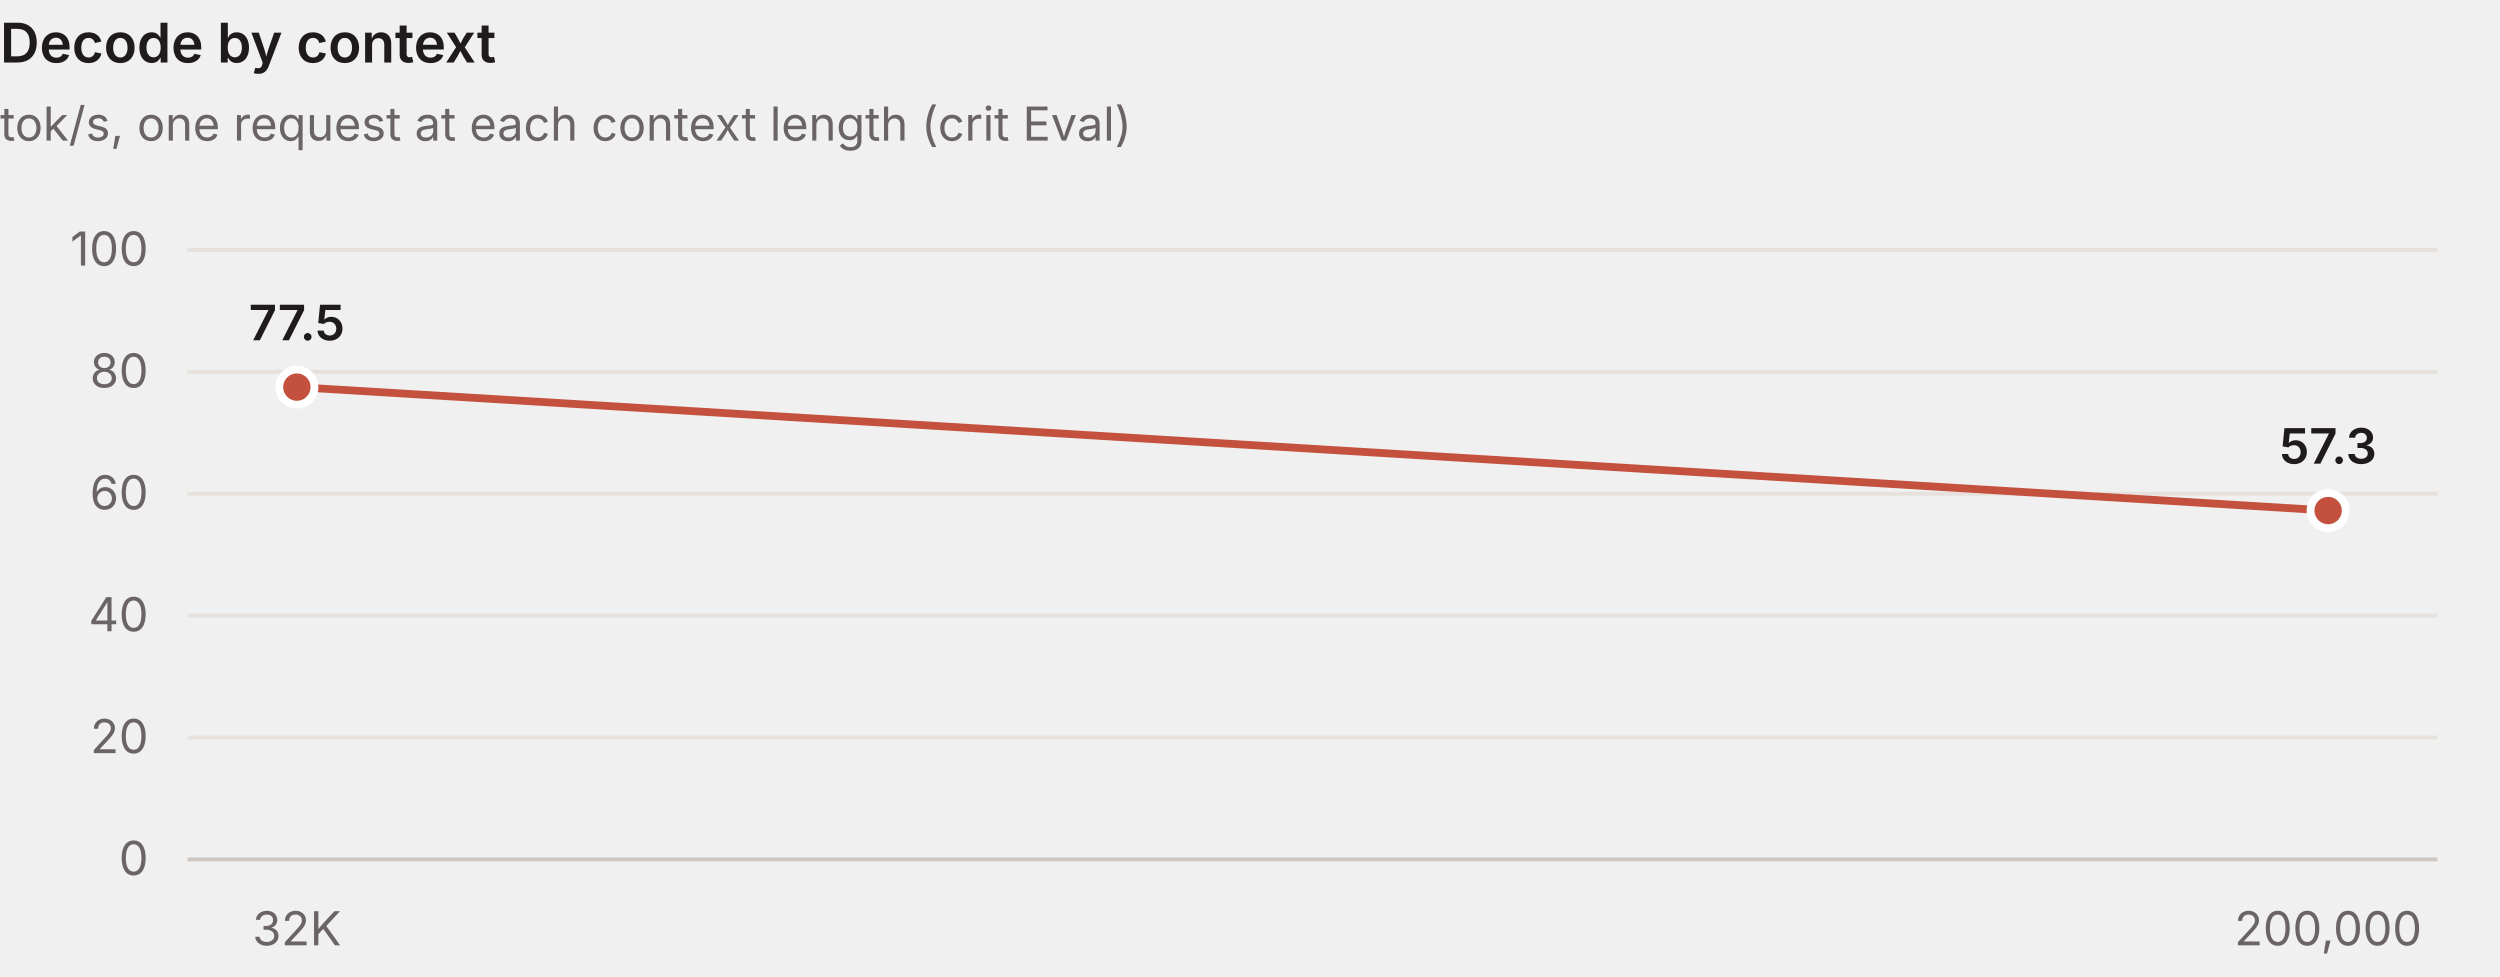
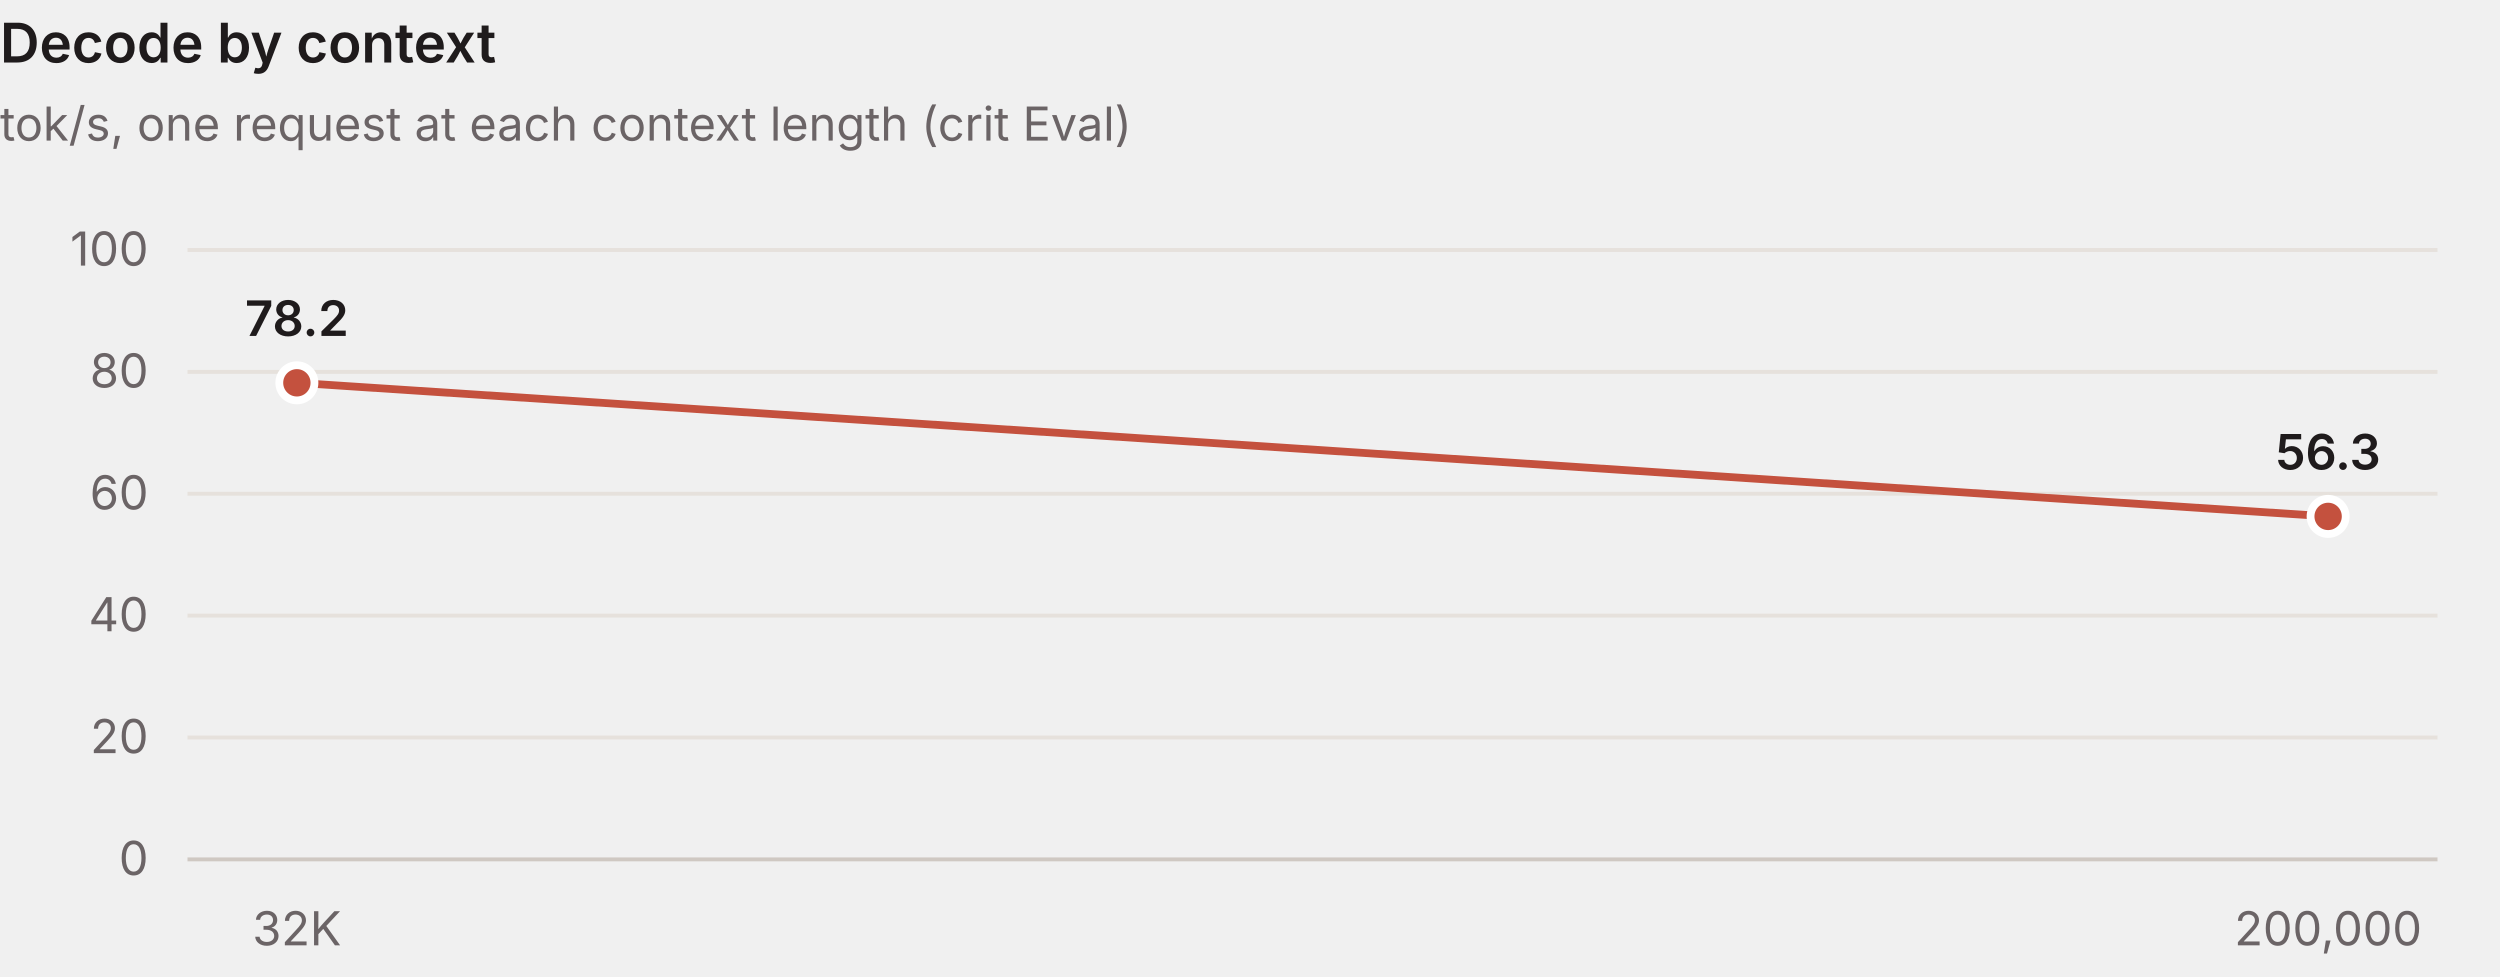
<svg xmlns="http://www.w3.org/2000/svg" viewBox="0 0 640 250" role="img" aria-label="Decode by context">
  <style>
svg { font-family: -apple-system, 'Segoe UI', Inter, Helvetica, Arial, sans-serif; }
.title { fill: #1f1b1c; font-size: 14px; font-weight: 600; }
.subtitle, .tick { fill: #6b6466; font-size: 12px; }
.cat { fill: #4a4446; font-size: 12.5px; }
.value { fill: #1f1b1c; font-size: 12.5px; font-weight: 600; }
.grid { stroke: #e6e1dc; stroke-width: 1; }
.axis { stroke: #cfc8c2; stroke-width: 1; }
.line { fill: none; stroke: #c4513e; stroke-width: 2; stroke-linejoin: round; stroke-linecap: round; }
.dot, .bar { fill: #c4513e; }
.dot { stroke: #ffffff; stroke-width: 2; }
@media (prefers-color-scheme: dark) {
  .title, .value { fill: #f5f1e8; } .subtitle, .tick { fill: #8a8385; } .cat { fill: #b9b2ae; }
  .grid { stroke: #2a2a2a; } .axis { stroke: #3a3a3a; } .line { stroke: #dc6652; } .dot, .bar { fill: #dc6652; } .dot { stroke: #0d1117; }
}
</style>
  <text x="0" y="16" class="title">Decode by context</text>
  <text x="0" y="36" class="subtitle">tok/s, one request at each context length (crit Eval)</text>
  <line x1="48" x2="624" y1="220.0" y2="220.0" class="axis" />
  <text x="38" y="224.0" class="tick" text-anchor="end">0</text>
  <line x1="48" x2="624" y1="188.8" y2="188.8" class="grid" />
  <text x="38" y="192.8" class="tick" text-anchor="end">20</text>
  <line x1="48" x2="624" y1="157.6" y2="157.6" class="grid" />
  <text x="38" y="161.6" class="tick" text-anchor="end">40</text>
  <line x1="48" x2="624" y1="126.4" y2="126.4" class="grid" />
  <text x="38" y="130.4" class="tick" text-anchor="end">60</text>
  <line x1="48" x2="624" y1="95.2" y2="95.2" class="grid" />
  <text x="38" y="99.2" class="tick" text-anchor="end">80</text>
  <line x1="48" x2="624" y1="64.0" y2="64.0" class="grid" />
  <text x="38" y="68.0" class="tick" text-anchor="end">100</text>
-   <path d="M76.0 99.1 L596.0 130.7" class="line" />
-   <circle cx="76.0" cy="99.1" r="4.5" class="dot" />
-   <text x="76.0" y="87.1" class="value" text-anchor="middle">77.5</text>
+   <path d="M76.0 98.0 L596.0 132.2" class="line" />
+   <circle cx="76.0" cy="98.0" r="4.5" class="dot" />
+   <text x="76.0" y="86.0" class="value" text-anchor="middle">78.2</text>
  <text x="76.0" y="242" class="tick" text-anchor="middle">32K</text>
-   <circle cx="596.0" cy="130.7" r="4.5" class="dot" />
-   <text x="596.0" y="118.7" class="value" text-anchor="middle">57.3</text>
+   <circle cx="596.0" cy="132.2" r="4.5" class="dot" />
+   <text x="596.0" y="120.2" class="value" text-anchor="middle">56.3</text>
  <text x="596.0" y="242" class="tick" text-anchor="middle">200,000</text>
</svg>
